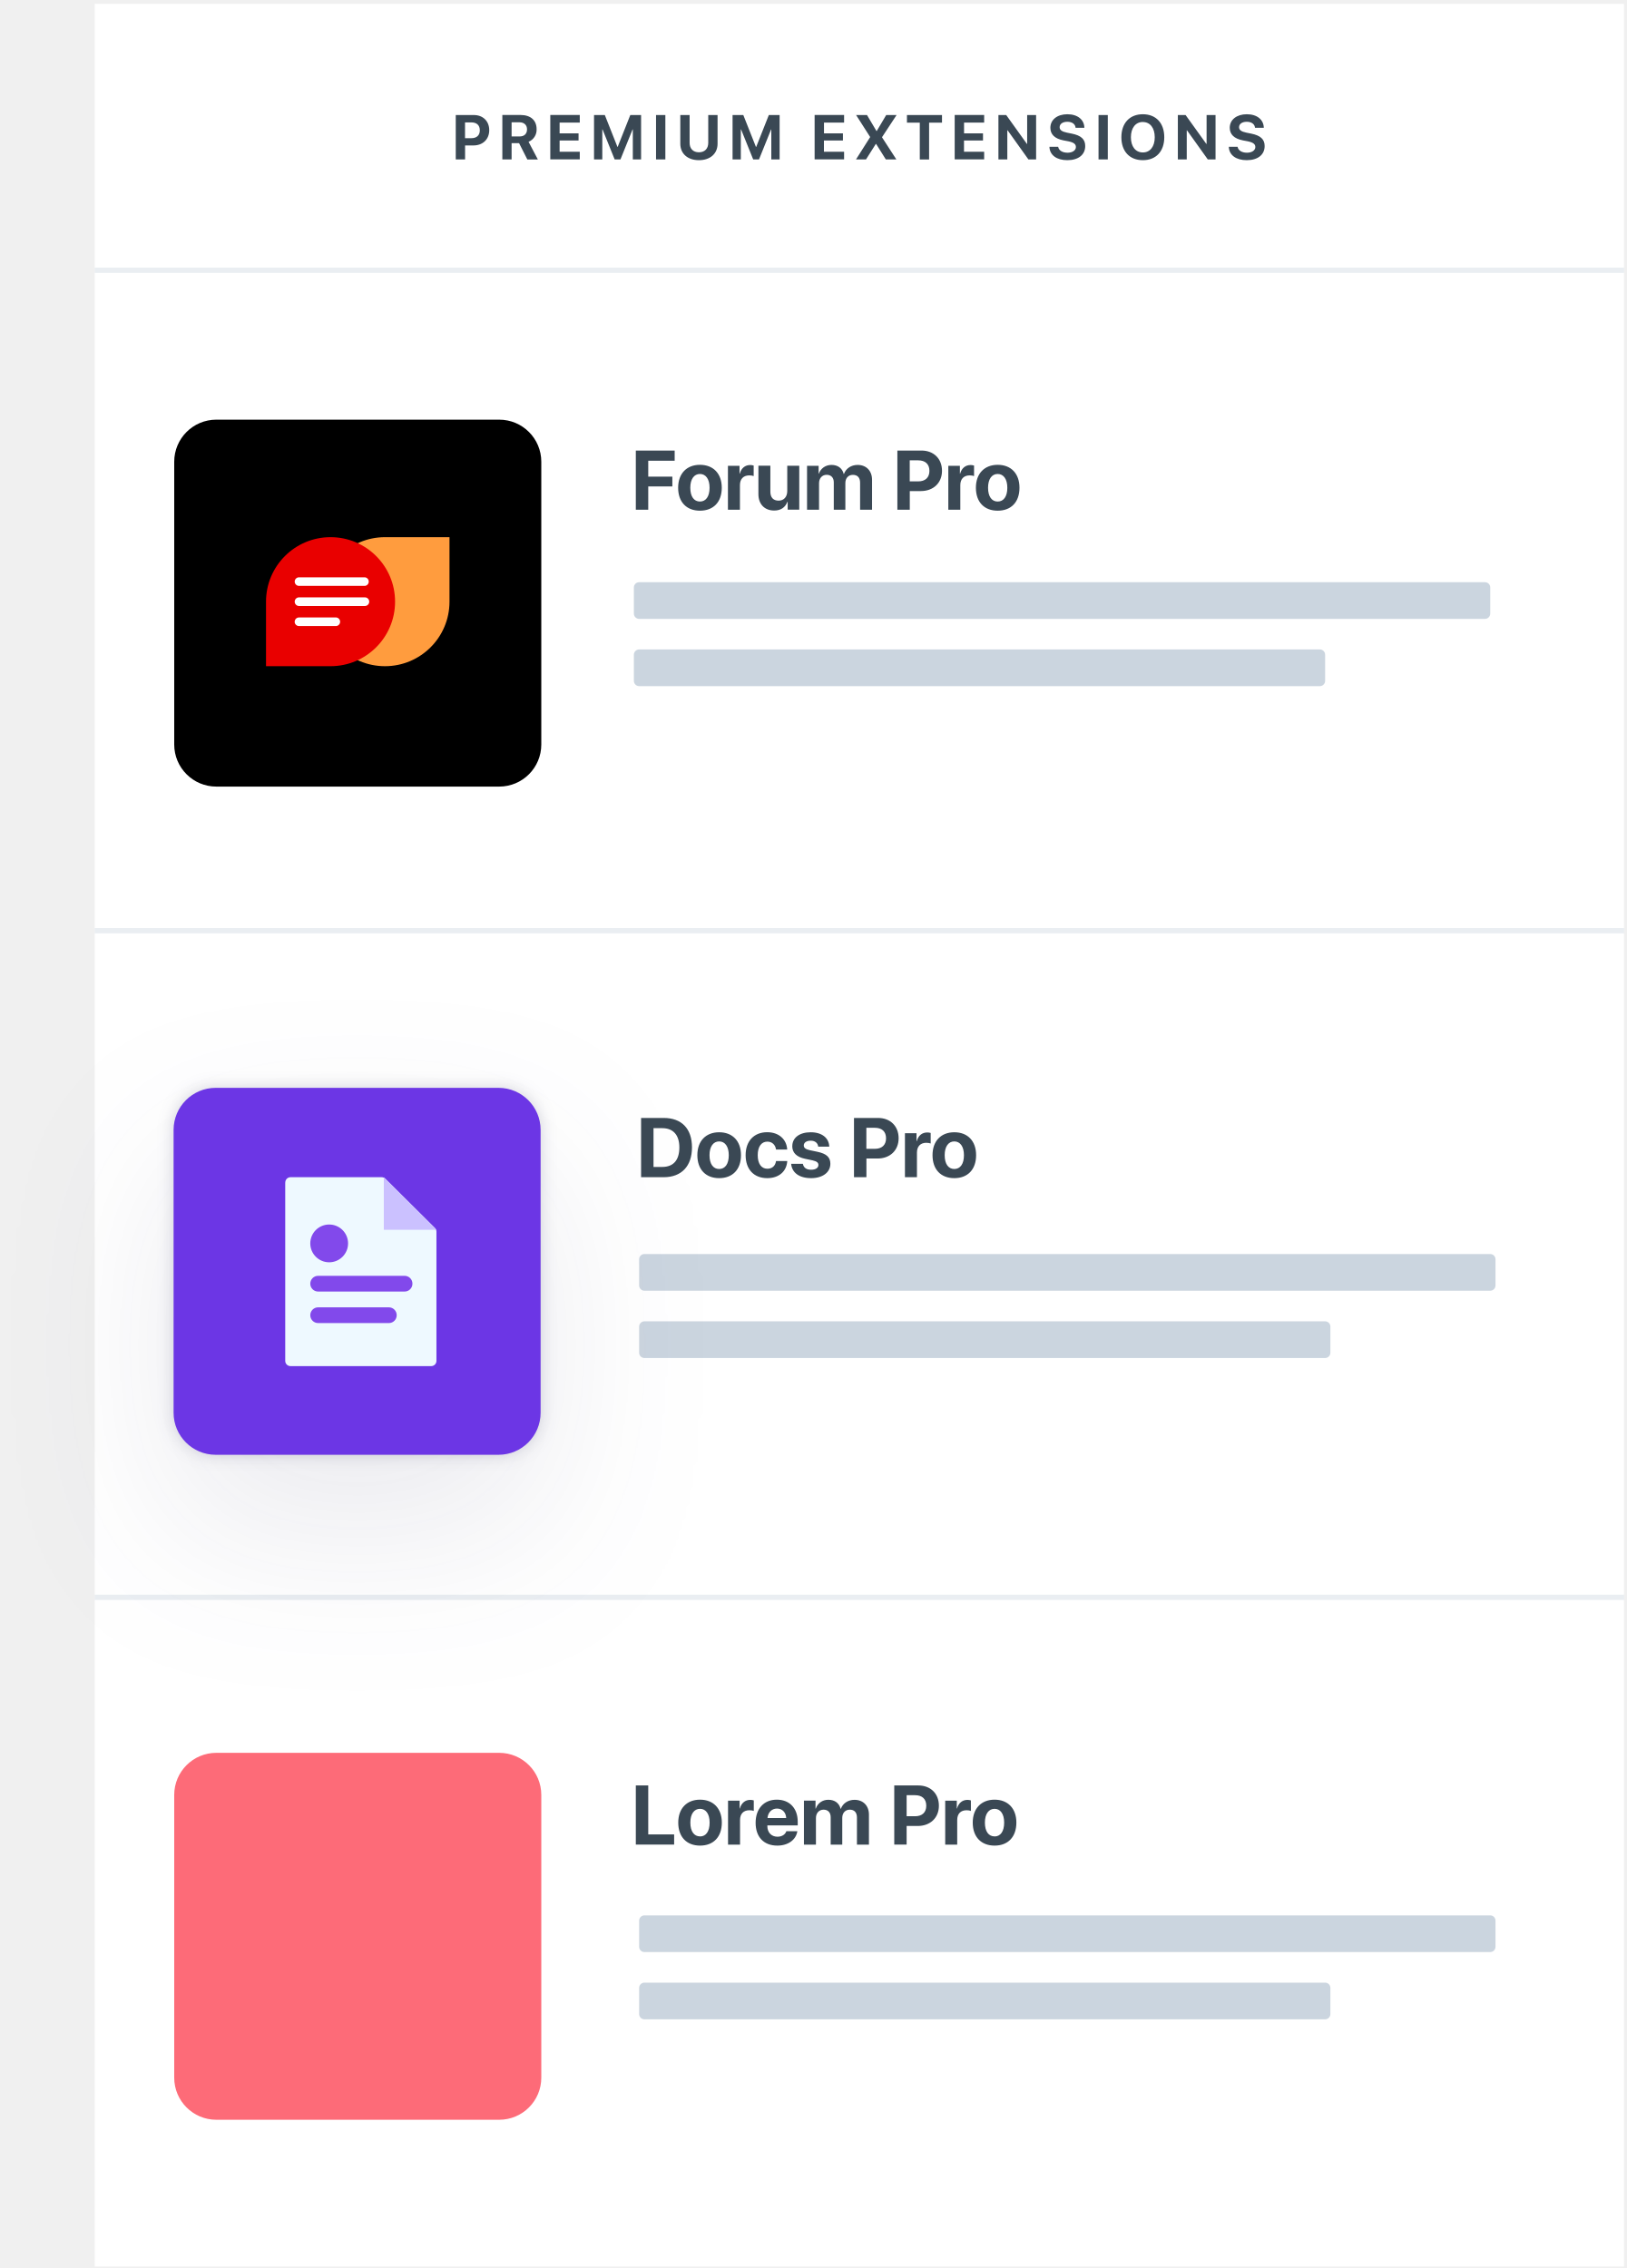
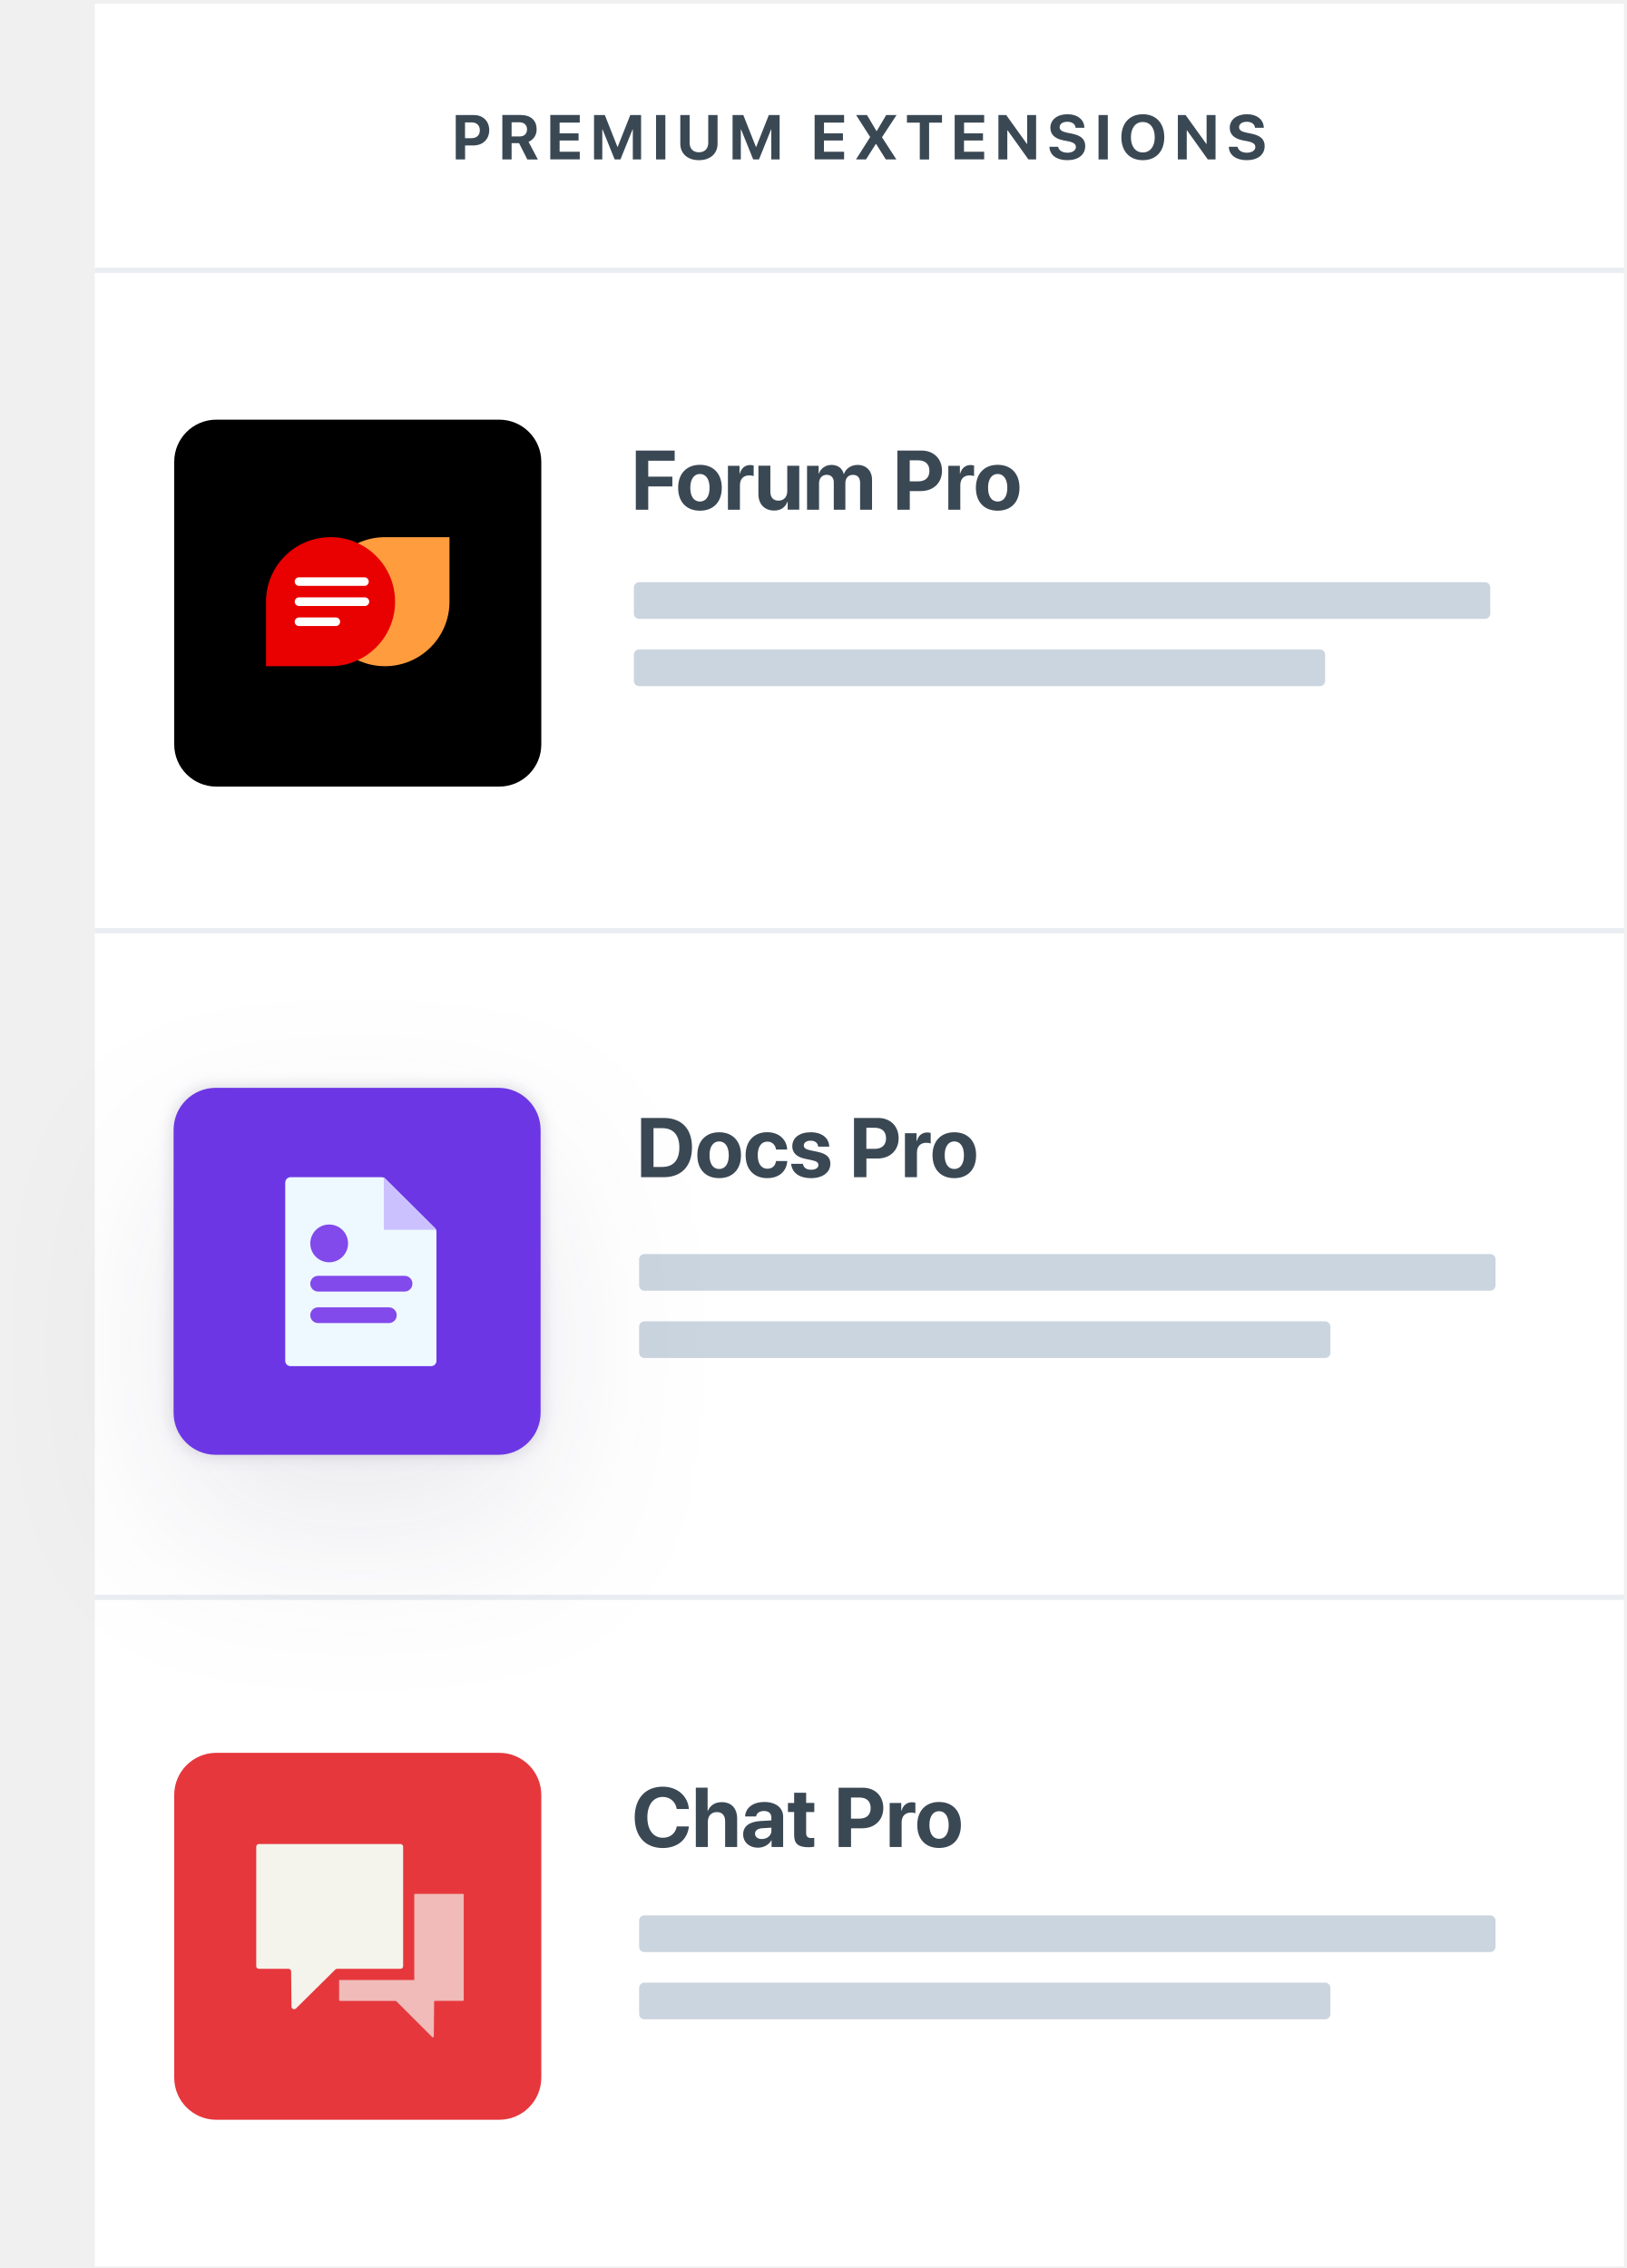
<svg xmlns="http://www.w3.org/2000/svg" width="309" fill="none" viewBox="0 0 309 431">
  <defs />
  <path fill="#fff" d="M18 .72h290.54v430H18z" />
  <path fill="#99ADC0" fill-opacity=".5" d="M121.43 377.77a1 1 0 011-1h129.33a1 1 0 011 1v4.97a1 1 0 01-1 1H122.43a1 1 0 01-1-1v-4.97zM121.43 364.99a1 1 0 011-1h160.7a1 1 0 011 1v4.97a1 1 0 01-1 1h-160.7a1 1 0 01-1-1v-4.97z" />
-   <path fill="#3A4854" d="M128.08 348.6h-4.92v-9.31h-2.36v11.25h7.28v-1.94zM133 350.73c2.53 0 4.14-1.62 4.14-4.38 0-2.71-1.64-4.35-4.14-4.35s-4.14 1.65-4.14 4.36c0 2.74 1.61 4.37 4.14 4.37zm0-1.75c-1.12 0-1.84-.94-1.84-2.62 0-1.66.73-2.62 1.84-2.62 1.1 0 1.82.96 1.82 2.62 0 1.68-.7 2.63-1.82 2.63zM138.32 350.55h2.28v-4.68c0-1.18.65-1.86 1.78-1.86.33 0 .64.05.83.13v-2a2.32 2.32 0 00-.65-.1c-.99 0-1.7.59-2 1.65h-.04v-1.5h-2.2v8.36zM149.4 347.99c-.21.64-.85 1.05-1.69 1.05-1.16 0-1.92-.82-1.92-2.01v-.14h5.77v-.7c0-2.54-1.54-4.19-3.97-4.19-2.47 0-4.03 1.73-4.03 4.4 0 2.68 1.54 4.33 4.12 4.33 2.06 0 3.56-1.1 3.81-2.74h-2.09zm-1.79-4.3c1.02 0 1.71.73 1.76 1.8h-3.55c.08-1.05.8-1.8 1.8-1.8zM152.74 350.55h2.28v-5.05c0-.94.58-1.6 1.45-1.6.84 0 1.35.54 1.35 1.43v5.22h2.2v-5.08c0-.93.56-1.57 1.43-1.57.88 0 1.36.54 1.36 1.5v5.15h2.28v-5.72c0-1.68-1.1-2.8-2.74-2.8-1.22 0-2.22.66-2.6 1.71h-.04c-.28-1.1-1.13-1.72-2.34-1.72-1.14 0-2.03.67-2.38 1.68h-.05v-1.52h-2.2v8.37zM169.9 339.29v11.25h2.35V347h2.1c2.38 0 4.03-1.54 4.03-3.85 0-2.32-1.6-3.85-3.9-3.85h-4.58zm2.35 1.86h1.6c1.35 0 2.13.72 2.13 2 0 1.29-.79 2-2.14 2h-1.59v-4zM179.58 350.55h2.28v-4.68c0-1.18.65-1.86 1.78-1.86.32 0 .64.05.82.13v-2a2.31 2.31 0 00-.64-.1c-.99 0-1.7.59-2 1.65h-.04v-1.5h-2.2v8.36zM188.96 350.73c2.53 0 4.14-1.62 4.14-4.38 0-2.71-1.64-4.35-4.14-4.35s-4.15 1.65-4.15 4.36c0 2.74 1.62 4.37 4.15 4.37zm0-1.75c-1.13 0-1.84-.94-1.84-2.62 0-1.66.73-2.62 1.84-2.62 1.1 0 1.82.96 1.82 2.62 0 1.68-.7 2.63-1.82 2.63z" />
-   <path fill="#FD6B78" d="M33.1 341.1a8 8 0 018-8h53.74a8 8 0 018 8v53.73a8 8 0 01-8 8H41.1a8 8 0 01-8-8V341.1z" />
+   <path fill="#3A4854" d="M125.92 351.19c2.77 0 4.7-1.59 4.96-4.1h-2.3c-.24 1.33-1.25 2.15-2.65 2.15-1.8 0-2.94-1.48-2.94-3.89 0-2.37 1.15-3.87 2.93-3.87 1.38 0 2.44.91 2.66 2.3h2.3c-.19-2.53-2.25-4.25-4.96-4.25-3.26 0-5.33 2.2-5.33 5.83 0 3.64 2.05 5.83 5.33 5.83zM132.2 351h2.28v-4.78c0-1.1.64-1.86 1.72-1.86 1.03 0 1.57.66 1.57 1.73V351h2.28v-5.4c0-1.93-1.07-3.13-2.93-3.13-1.27 0-2.18.6-2.63 1.65h-.05v-4.4h-2.24V351zM144 351.13c1.04 0 2.08-.52 2.55-1.41h.04V351h2.2v-5.76c0-1.69-1.4-2.8-3.54-2.8-2.22 0-3.6 1.12-3.69 2.75h2.09c.1-.62.65-1.04 1.5-1.04.86 0 1.4.45 1.4 1.23v.56l-2.1.12c-2.1.13-3.26 1.01-3.26 2.53 0 1.51 1.2 2.54 2.8 2.54zm.74-1.65c-.77 0-1.29-.39-1.29-1.01 0-.6.49-.98 1.34-1.04l1.77-.11v.61c0 .9-.83 1.55-1.82 1.55zM150.88 340.7v1.93h-1.18v1.71h1.18v4.4c0 1.63.77 2.3 2.74 2.3.46 0 .85-.05 1.08-.1v-1.68c-.14.02-.35.04-.55.04-.67 0-.99-.3-.99-.95v-4h1.55v-1.73h-1.55v-1.93h-2.28zM159.33 339.73V351h2.36v-3.56h2.1c2.38 0 4.03-1.54 4.03-3.85 0-2.32-1.6-3.86-3.9-3.86h-4.6zm2.36 1.86h1.6c1.35 0 2.13.72 2.13 2 0 1.3-.79 2.01-2.14 2.01h-1.6v-4zM169.02 351h2.28v-4.68c0-1.18.66-1.87 1.79-1.87.32 0 .64.06.82.14v-2.01a2.32 2.32 0 00-.64-.09c-.99 0-1.7.58-2 1.64h-.04v-1.5h-2.2V351zM178.41 351.18c2.53 0 4.15-1.62 4.15-4.38 0-2.71-1.64-4.36-4.15-4.36-2.5 0-4.14 1.65-4.14 4.37 0 2.75 1.61 4.37 4.14 4.37zm0-1.74c-1.12 0-1.83-.95-1.83-2.63 0-1.66.72-2.62 1.83-2.62s1.83.96 1.83 2.62c0 1.68-.7 2.63-1.83 2.63z" />
+   <path fill="#E6373D" d="M33.1 341.1a8 8 0 018-8h53.74a8 8 0 018 8v53.73a8 8 0 01-8 8H41.1a8 8 0 01-8-8V341.1z" />
+   <path fill="#F4F4EC" d="M64.43 376.27v3.79c0 .1.08.18.18.18h10.55c.05 0 .1.01.12.05l6.84 6.83c.1.1.3.03.3-.13l.06-6.58c0-.1.08-.18.18-.18h5.27c.1 0 .18-.07.18-.17v-19.98c0-.1-.08-.18-.18-.18h-9.22v16.37H64.43z" opacity=".7" />
+   <path fill="#F4F4EC" d="M48.69 350.93c0-.27.22-.5.5-.5h26.9c.27 0 .5.23.5.5v22.71a.5.5 0 01-.5.5H64.05a.5.5 0 00-.35.15l-7.47 7.39a.5.5 0 01-.85-.35l-.07-6.7a.5.5 0 00-.5-.49h-5.63a.5.5 0 01-.5-.5v-22.7z" />
  <path fill="#99ADC0" fill-opacity=".2" fill-rule="evenodd" d="M308.54 304.05H18v-1h290.54v1z" clip-rule="evenodd" />
  <path fill="#99ADC0" fill-opacity=".5" d="M121.43 252.1a1 1 0 011-1h129.33a1 1 0 011 1v4.97a1 1 0 01-1 1H122.43a1 1 0 01-1-1v-4.98zM121.43 239.31a1 1 0 011-1h160.7a1 1 0 011 1v4.97a1 1 0 01-1 1h-160.7a1 1 0 01-1-1v-4.97z" />
  <path fill="#3A4854" d="M121.8 212.45v11.26h4.3c3.38 0 5.37-2.1 5.37-5.67 0-3.58-1.99-5.59-5.37-5.59h-4.3zm2.36 1.94h1.66c2.08 0 3.25 1.3 3.25 3.66 0 2.43-1.14 3.71-3.25 3.71h-1.66v-7.37zM136.63 223.89c2.53 0 4.15-1.62 4.15-4.37 0-2.72-1.64-4.35-4.15-4.35-2.5 0-4.14 1.64-4.14 4.35 0 2.75 1.62 4.37 4.14 4.37zm0-1.74c-1.12 0-1.83-.94-1.83-2.62 0-1.66.73-2.62 1.83-2.62 1.11 0 1.83.96 1.83 2.62 0 1.68-.7 2.62-1.83 2.62zM149.56 218.46c-.1-1.9-1.54-3.3-3.8-3.3-2.5 0-4.1 1.68-4.1 4.36 0 2.73 1.6 4.37 4.11 4.37 2.2 0 3.68-1.27 3.8-3.25h-2.13c-.14.92-.73 1.46-1.65 1.46-1.13 0-1.83-.93-1.83-2.58 0-1.62.7-2.57 1.83-2.57.93 0 1.52.63 1.65 1.5h2.12zM150.52 217.8c0 1.26.82 2.07 2.44 2.41l1.42.3c.82.19 1.11.44 1.11.88 0 .55-.53.9-1.39.9-.9 0-1.42-.39-1.56-1.12h-2.23c.15 1.64 1.48 2.72 3.8 2.72 2.15 0 3.65-1.08 3.65-2.73 0-1.23-.71-1.91-2.46-2.28l-1.43-.3c-.84-.18-1.16-.47-1.16-.9 0-.56.53-.91 1.32-.91.84 0 1.35.46 1.42 1.13h2.1c-.05-1.63-1.38-2.73-3.52-2.73-2.13 0-3.5 1.04-3.5 2.63zM162.25 212.45v11.26h2.36v-3.55h2.1c2.38 0 4.02-1.54 4.02-3.85 0-2.32-1.6-3.86-3.9-3.86h-4.58zm2.36 1.87h1.6c1.35 0 2.13.71 2.13 2 0 1.28-.8 2-2.14 2h-1.6v-4zM171.93 223.71h2.28v-4.67c0-1.18.66-1.87 1.78-1.87.33 0 .64.06.83.13v-2a2.31 2.31 0 00-.65-.09c-.98 0-1.7.58-1.99 1.64h-.05v-1.5h-2.2v8.36zM181.31 223.89c2.53 0 4.14-1.62 4.14-4.37 0-2.72-1.63-4.35-4.14-4.35-2.5 0-4.14 1.64-4.14 4.35 0 2.75 1.61 4.37 4.14 4.37zm0-1.74c-1.12 0-1.83-.94-1.83-2.62 0-1.66.72-2.62 1.83-2.62 1.1 0 1.83.96 1.83 2.62 0 1.68-.71 2.62-1.83 2.62z" />
  <g filter="url(#filter0_dd)">
    <path fill="#6C36E5" d="M32.98 214.73a8 8 0 018-8h53.73a8 8 0 018 8v53.73a8 8 0 01-8 8H40.98a8 8 0 01-8-8v-53.73z" />
  </g>
  <path fill="#EEF9FF" d="M54.2 224.71a1 1 0 011-1h17.32a1 1 0 01.7.3l9.4 9.34a1 1 0 01.3.71v24.55a1 1 0 01-1 1H55.19a1 1 0 01-1-1v-33.9z" />
  <rect width="16.42" height="2.99" x="58.95" y="248.44" fill="#8249EB" rx="1.49" />
  <rect width="19.41" height="2.99" x="58.95" y="242.45" fill="#8249EB" rx="1.49" />
  <rect width="7.18" height="7.18" x="58.95" y="232.7" fill="#8249EB" rx="3.59" />
  <path fill="#CBC1FF" d="M72.93 233.7h9.99l-10-9.99v9.99z" />
  <path fill="#99ADC0" fill-opacity=".2" fill-rule="evenodd" d="M308.54 177.37H18v-1h290.54v1z" clip-rule="evenodd" />
  <path fill="#99ADC0" fill-opacity=".5" d="M120.43 124.42a1 1 0 011-1h129.33a1 1 0 011 1v4.97a1 1 0 01-1 1H121.43a1 1 0 01-1-1v-4.97zM120.43 111.64a1 1 0 011-1h160.7a1 1 0 011 1v4.97a1 1 0 01-1 1h-160.7a1 1 0 01-1-1v-4.97z" />
  <path fill="#3A4854" d="M123.16 96.87v-4.43h4.58v-1.86h-4.58v-3.02h5.02v-1.94h-7.38v11.25h2.36zM132.98 97.05c2.53 0 4.15-1.61 4.15-4.36 0-2.72-1.64-4.36-4.15-4.36-2.5 0-4.14 1.65-4.14 4.36 0 2.74 1.62 4.36 4.14 4.36zm0-1.74c-1.12 0-1.83-.94-1.83-2.62 0-1.66.73-2.62 1.83-2.62 1.11 0 1.83.96 1.83 2.62 0 1.68-.71 2.62-1.83 2.62zM138.3 96.87h2.28V92.2c0-1.18.66-1.86 1.78-1.86.33 0 .64.05.83.13v-2a2.32 2.32 0 00-.65-.1c-.98 0-1.7.59-1.99 1.65h-.05v-1.5h-2.2v8.35zM151.85 88.51h-2.28v4.8c0 1.1-.63 1.83-1.64 1.83-1.01 0-1.57-.6-1.57-1.71V88.5h-2.27v5.4c0 1.94 1.2 3.12 3 3.12 1.27 0 2.1-.6 2.51-1.66h.05v1.5h2.2v-8.36zM153.33 96.87h2.28v-5.04c0-.94.58-1.6 1.45-1.6.84 0 1.35.54 1.35 1.43v5.21h2.2V91.8c0-.93.56-1.56 1.43-1.56.88 0 1.37.53 1.37 1.5v5.13h2.27v-5.7c0-1.7-1.1-2.82-2.74-2.82-1.22 0-2.22.67-2.6 1.72h-.04c-.28-1.1-1.12-1.72-2.33-1.72-1.14 0-2.04.67-2.4 1.67h-.04v-1.5h-2.2v8.35zM170.49 85.62v11.25h2.36v-3.55h2.1c2.37 0 4.02-1.54 4.02-3.85 0-2.32-1.6-3.85-3.9-3.85h-4.58zm2.36 1.86h1.6c1.34 0 2.13.72 2.13 2 0 1.29-.8 2-2.14 2h-1.6v-4zM180.17 96.87h2.28V92.2c0-1.18.66-1.86 1.78-1.86.33 0 .64.05.83.13v-2a2.31 2.31 0 00-.65-.1c-.98 0-1.7.59-2 1.65h-.04v-1.5h-2.2v8.35zM189.55 97.05c2.53 0 4.14-1.61 4.14-4.36 0-2.72-1.63-4.36-4.14-4.36-2.5 0-4.14 1.65-4.14 4.36 0 2.74 1.61 4.36 4.14 4.36zm0-1.74c-1.12 0-1.83-.94-1.83-2.62 0-1.66.72-2.62 1.83-2.62 1.1 0 1.83.96 1.83 2.62 0 1.68-.71 2.62-1.83 2.62z" />
  <path fill="#000" d="M33.1 87.75a8 8 0 018-8h53.74a8 8 0 018 8v53.73a8 8 0 01-8 8H41.1a8 8 0 01-8-8V87.75z" />
  <path fill="#FF9C3E" d="M60.9 114.34c0-6.77 5.48-12.26 12.25-12.26H85.4v12.26a12.26 12.26 0 01-24.52 0z" />
  <path fill="#E90000" d="M50.54 114.34A12.26 12.26 0 1162.8 126.6H50.54v-12.26z" />
  <path fill="#fff" d="M55.99 110.53c0-.45.36-.82.82-.82h12.52a.82.82 0 010 1.63H56.81a.82.82 0 01-.82-.81zM55.99 114.34c0-.45.36-.82.82-.82h12.52a.82.82 0 010 1.64H56.81a.82.82 0 01-.82-.82zM55.99 118.15c0-.45.36-.81.82-.81h7.08a.82.82 0 010 1.63H56.8a.82.82 0 01-.82-.82z" />
  <path fill="#99ADC0" fill-opacity=".2" fill-rule="evenodd" d="M308.54 51.86H18v-1h290.54v1z" clip-rule="evenodd" />
  <path fill="#3A4854" d="M86.59 21.86v8.44h1.77v-2.66h1.58c1.78 0 3.01-1.16 3.01-2.9 0-1.73-1.2-2.88-2.93-2.88H86.6zm1.77 1.4h1.2c1 0 1.6.53 1.6 1.5 0 .96-.6 1.5-1.61 1.5h-1.2v-3zM97.2 27.21h1.42l1.57 3.1h2l-1.77-3.36a2.48 2.48 0 001.53-2.4c0-1.67-1.11-2.7-3.06-2.7h-3.45v8.45h1.76v-3.09zm0-3.97h1.5c.88 0 1.43.52 1.43 1.34 0 .84-.52 1.35-1.4 1.35H97.2v-2.7zM110.14 28.84h-3.82V26.7h3.6v-1.36h-3.6v-2.04h3.83v-1.45h-5.6v8.44h5.6v-1.46zM121.8 30.3v-8.44h-2.05l-2.4 6.06h-.04l-2.4-6.06h-2.05v8.44h1.57v-5.7h.05l2.3 5.7h1.1l2.3-5.7h.05v5.7h1.57zM126.41 30.3v-8.44h-1.77v8.44h1.77zM131.02 21.86h-1.77v5.46c0 1.86 1.38 3.12 3.54 3.12s3.54-1.26 3.54-3.12v-5.46h-1.77v5.28c0 1.08-.64 1.8-1.77 1.8s-1.77-.72-1.77-1.8v-5.28zM148.12 30.3v-8.44h-2.05l-2.4 6.06h-.05l-2.4-6.06h-2.04v8.44h1.57v-5.7h.05l2.3 5.7h1.1l2.3-5.7h.04v5.7h1.58zM160.37 28.84h-3.83V26.7h3.61v-1.36h-3.6v-2.04h3.82v-1.45h-5.6v8.44h5.6v-1.46zM162.63 30.3h1.9l1.87-2.95h.05l1.85 2.95h2l-2.72-4.2v-.04l2.76-4.2h-1.97l-1.8 3.04h-.05l-1.8-3.04h-2.07l2.66 4.16v.05l-2.68 4.23zM176.52 30.3v-6.99h2.45v-1.45h-6.66v1.45h2.44v7h1.77zM186.98 28.84h-3.83V26.7h3.61v-1.36h-3.6v-2.04h3.82v-1.45h-5.6v8.44h5.6v-1.46zM191.38 30.3v-5.53h.06l3.95 5.53h1.46v-8.44h-1.7v5.5h-.04l-3.94-5.5h-1.48v8.44h1.7zM199.38 27.89c.05 1.6 1.39 2.55 3.4 2.55 2.11 0 3.4-1.04 3.4-2.69 0-1.28-.77-2-2.56-2.36l-.9-.18c-.99-.2-1.4-.52-1.4-1.04 0-.62.59-1.03 1.46-1.03.89 0 1.52.43 1.57 1.15h1.67c-.03-1.55-1.27-2.58-3.24-2.58-1.88 0-3.22 1.02-3.22 2.57 0 1.26.82 2.07 2.5 2.4l.9.17c1.06.22 1.45.54 1.45 1.1 0 .61-.64 1.07-1.58 1.07-.96 0-1.68-.42-1.79-1.13h-1.66zM210.47 30.3v-8.44h-1.76v8.44h1.76zM217.13 21.71c-2.5 0-4.08 1.68-4.08 4.37 0 2.69 1.57 4.36 4.08 4.36 2.5 0 4.07-1.67 4.07-4.36 0-2.69-1.57-4.37-4.07-4.37zm0 1.48c1.38 0 2.26 1.12 2.26 2.9 0 1.76-.88 2.88-2.26 2.88-1.39 0-2.27-1.12-2.27-2.89s.89-2.9 2.27-2.9zM225.47 30.3v-5.53h.05l3.95 5.53h1.47v-8.44h-1.7v5.5h-.04l-3.95-5.5h-1.47v8.44h1.69zM233.46 27.89c.05 1.6 1.4 2.55 3.4 2.55 2.12 0 3.41-1.04 3.41-2.69 0-1.28-.78-2-2.56-2.36l-.9-.18c-.99-.2-1.4-.52-1.4-1.04 0-.62.59-1.03 1.46-1.03.89 0 1.51.43 1.57 1.15h1.67c-.03-1.55-1.27-2.58-3.24-2.58-1.88 0-3.23 1.02-3.23 2.57 0 1.26.83 2.07 2.51 2.4l.9.17c1.05.22 1.45.54 1.45 1.1 0 .61-.64 1.07-1.59 1.07-.95 0-1.67-.42-1.78-1.13h-1.67z" />
  <defs>
    <filter id="filter0_dd" width="133.73" height="133.73" x=".98" y="188.73" color-interpolation-filters="sRGB" filterUnits="userSpaceOnUse">
      <feFlood flood-opacity="0" result="BackgroundImageFix" />
      <feColorMatrix in="SourceAlpha" values="0 0 0 0 0 0 0 0 0 0 0 0 0 0 0 0 0 0 127 0" />
      <feOffset />
      <feGaussianBlur stdDeviation="1.5" />
      <feColorMatrix values="0 0 0 0 0.196 0 0 0 0 0.196 0 0 0 0 0.365 0 0 0 0.2 0" />
      <feBlend in2="BackgroundImageFix" result="effect1_dropShadow" />
      <feColorMatrix in="SourceAlpha" values="0 0 0 0 0 0 0 0 0 0 0 0 0 0 0 0 0 0 127 0" />
      <feOffset dy="14" />
      <feGaussianBlur stdDeviation="16" />
      <feColorMatrix values="0 0 0 0 0.196 0 0 0 0 0.196 0 0 0 0 0.365 0 0 0 0.1 0" />
      <feBlend in2="effect1_dropShadow" result="effect2_dropShadow" />
      <feBlend in="SourceGraphic" in2="effect2_dropShadow" result="shape" />
    </filter>
  </defs>
</svg>
